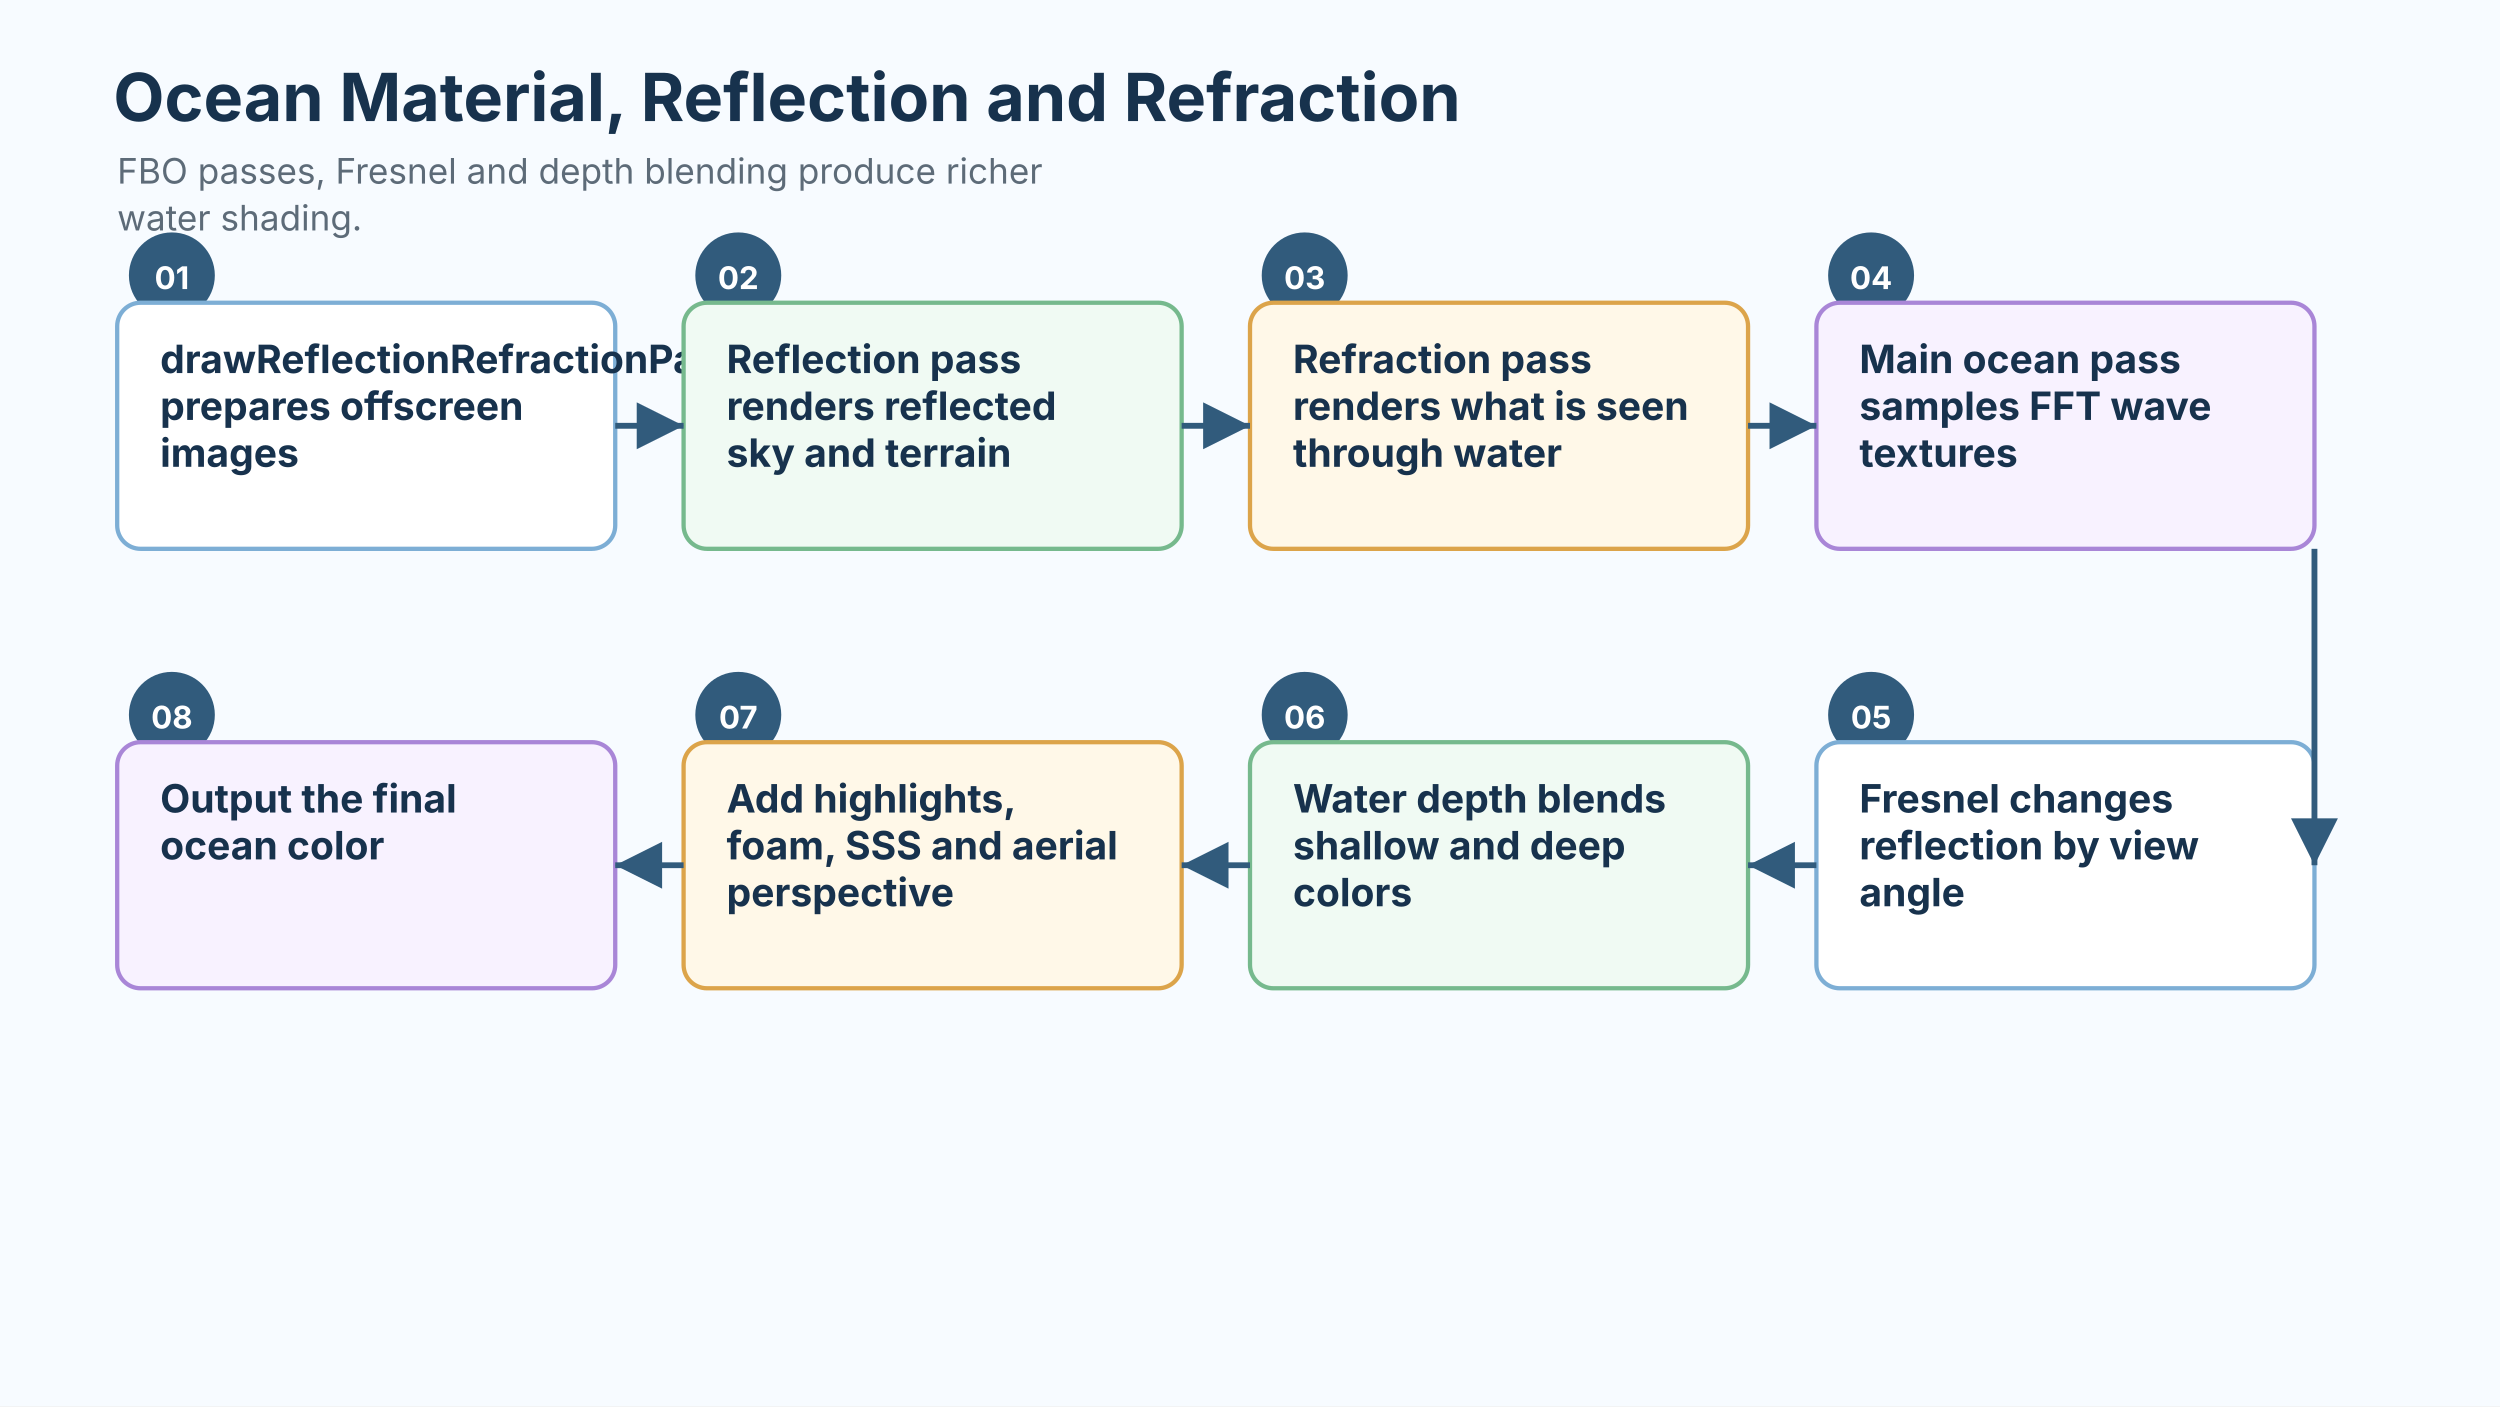
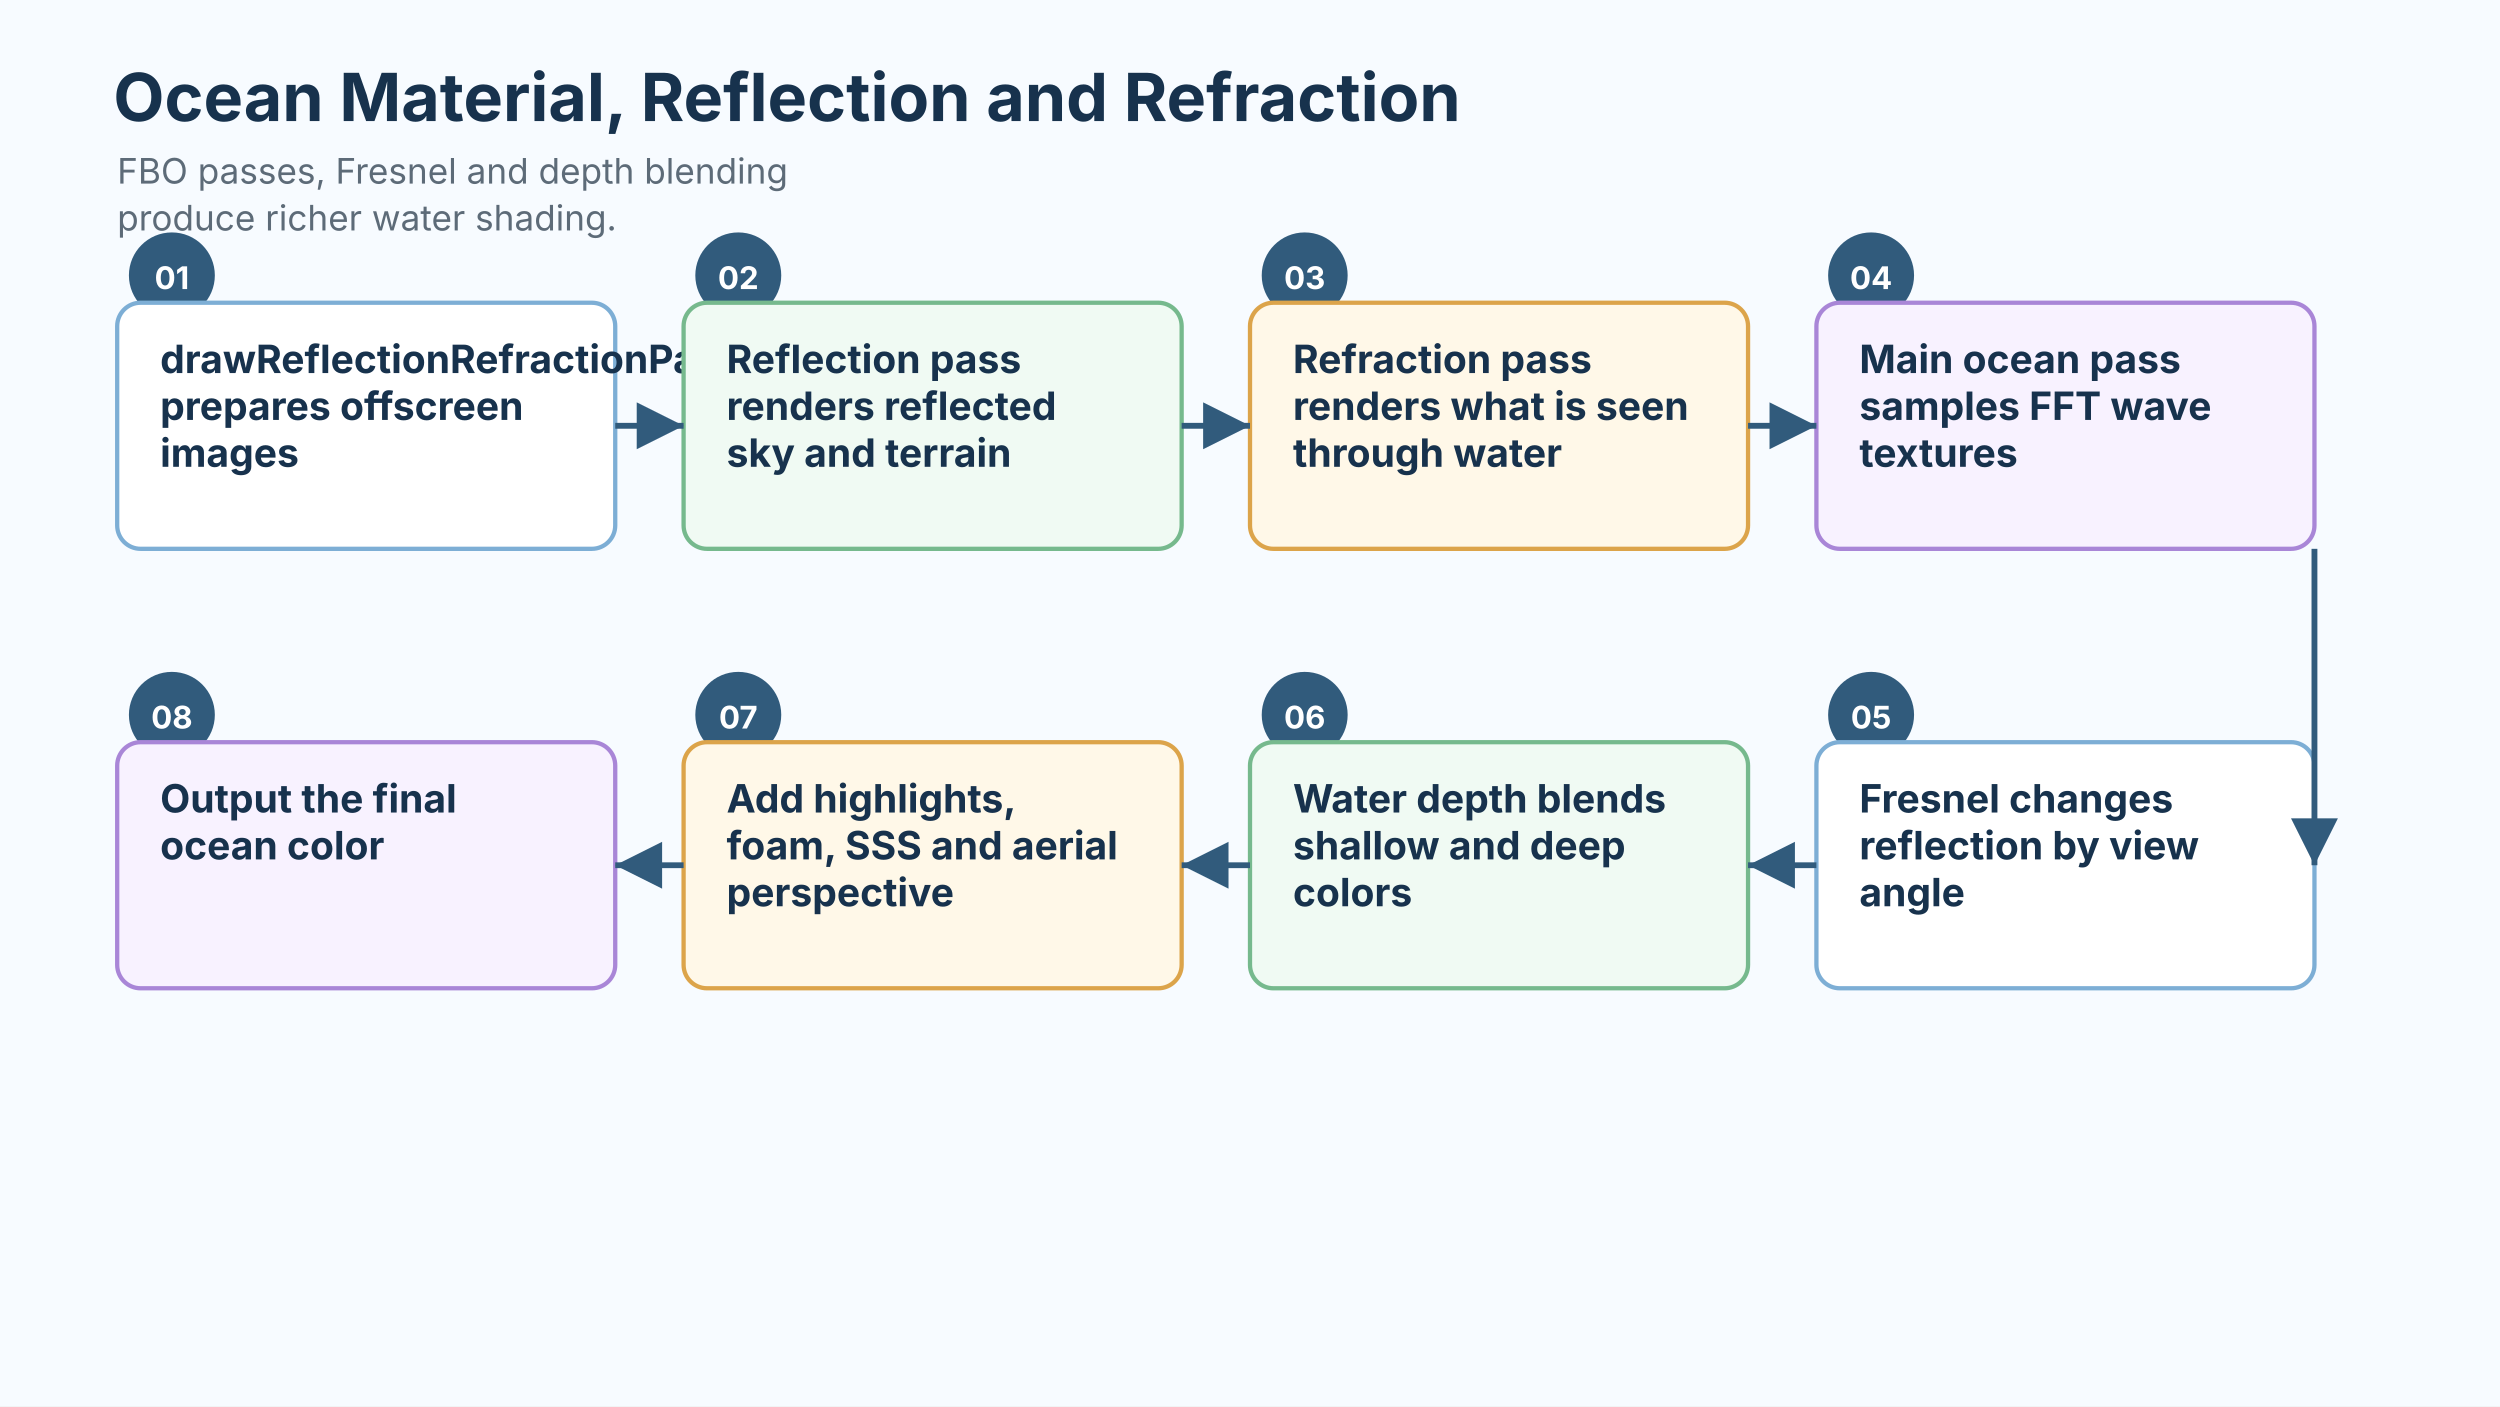
<svg xmlns="http://www.w3.org/2000/svg" width="1280" height="720" viewBox="0 0 1280 720" role="img" aria-labelledby="title desc">
  <defs>
    <marker id="arrow" markerWidth="12" markerHeight="12" refX="10" refY="6" orient="auto">
      <path d="M2,2 L10,6 L2,10 Z" fill="#315b7c" />
    </marker>
    <style>
      .bg{fill:#f7fbff}.title{font:700 34px Inter,Segoe UI,Arial,sans-serif;fill:#17324d}.sub{font:18px Inter,Segoe UI,Arial,sans-serif;fill:#5d6b78}
      .box{fill:#fff;stroke-width:2.2}.blue{stroke:#7daed5;fill:#ffffff}.green{stroke:#76b98d;fill:#f0faf3}.amber{stroke:#dca44a;fill:#fff8e8}.violet{stroke:#a986d7;fill:#f8f2ff}
      .label{font:700 20px Inter,Segoe UI,Arial,sans-serif;fill:#17324d}.small{font:16px Inter,Segoe UI,Arial,sans-serif;fill:#435464}.arrow{stroke:#315b7c;stroke-width:3;fill:none;marker-end:url(#arrow)}
      .numCircle{fill:#315b7c}.num{font:700 16px Inter,Segoe UI,Arial,sans-serif;fill:white}
    </style>
  </defs>
  <rect class="bg" width="1280" height="720" />
  <text class="title" x="58" y="62">Ocean Material, Reflection and Refraction</text>
-   <text class="sub" x="60" y="94" text-anchor="start">FBO passes, Fresnel and depth blending produce richer</text>
-   <text class="sub" x="60" y="118" text-anchor="start">water shading.</text>
+   <text class="sub" x="60" y="94" text-anchor="start">FBO passes, Fresnel and depth blending</text>
+   <text class="sub" x="60" y="118" text-anchor="start">produce richer water shading.</text>
  <circle class="numCircle" cx="88" cy="141" r="22" />
  <text class="num" x="88" y="148" text-anchor="middle">01</text>
  <rect class="box blue" x="60" y="155" width="255" height="126" rx="12" />
  <text class="label" x="82" y="191" text-anchor="start">drawReflectionRefractionPasses()</text>
  <text class="label" x="82" y="215" text-anchor="start">prepares offscreen</text>
  <text class="label" x="82" y="239" text-anchor="start">images</text>
  <circle class="numCircle" cx="378" cy="141" r="22" />
  <text class="num" x="378" y="148" text-anchor="middle">02</text>
  <rect class="box green" x="350" y="155" width="255" height="126" rx="12" />
  <text class="label" x="372" y="191" text-anchor="start">Reflection pass</text>
  <text class="label" x="372" y="215" text-anchor="start">renders reflected</text>
  <text class="label" x="372" y="239" text-anchor="start">sky and terrain</text>
  <path class="arrow" d="M315 218 C332 218, 332 218, 350 218" />
  <circle class="numCircle" cx="668" cy="141" r="22" />
  <text class="num" x="668" y="148" text-anchor="middle">03</text>
  <rect class="box amber" x="640" y="155" width="255" height="126" rx="12" />
  <text class="label" x="662" y="191" text-anchor="start">Refraction pass</text>
  <text class="label" x="662" y="215" text-anchor="start">renders what is seen</text>
  <text class="label" x="662" y="239" text-anchor="start">through water</text>
  <path class="arrow" d="M605 218 C622 218, 622 218, 640 218" />
  <circle class="numCircle" cx="958" cy="141" r="22" />
  <text class="num" x="958" y="148" text-anchor="middle">04</text>
  <rect class="box violet" x="930" y="155" width="255" height="126" rx="12" />
  <text class="label" x="952" y="191" text-anchor="start">Main ocean pass</text>
  <text class="label" x="952" y="215" text-anchor="start">samples FFT wave</text>
  <text class="label" x="952" y="239" text-anchor="start">textures</text>
  <path class="arrow" d="M895 218 C912 218, 912 218, 930 218" />
  <circle class="numCircle" cx="958" cy="366" r="22" />
  <text class="num" x="958" y="373" text-anchor="middle">05</text>
  <rect class="box blue" x="930" y="380" width="255" height="126" rx="12" />
  <text class="label" x="952" y="416" text-anchor="start">Fresnel changes</text>
  <text class="label" x="952" y="440" text-anchor="start">reflection by view</text>
  <text class="label" x="952" y="464" text-anchor="start">angle</text>
  <path class="arrow" d="M1185 281 L1185 338 L1185 338 L1185 443" />
  <circle class="numCircle" cx="668" cy="366" r="22" />
  <text class="num" x="668" y="373" text-anchor="middle">06</text>
  <rect class="box green" x="640" y="380" width="255" height="126" rx="12" />
  <text class="label" x="662" y="416" text-anchor="start">Water depth blends</text>
  <text class="label" x="662" y="440" text-anchor="start">shallow and deep</text>
  <text class="label" x="662" y="464" text-anchor="start">colors</text>
  <path class="arrow" d="M930 443 C912 443, 912 443, 895 443" />
  <circle class="numCircle" cx="378" cy="366" r="22" />
  <text class="num" x="378" y="373" text-anchor="middle">07</text>
  <rect class="box amber" x="350" y="380" width="255" height="126" rx="12" />
  <text class="label" x="372" y="416" text-anchor="start">Add highlights,</text>
  <text class="label" x="372" y="440" text-anchor="start">foam, SSS and aerial</text>
  <text class="label" x="372" y="464" text-anchor="start">perspective</text>
  <path class="arrow" d="M640 443 C622 443, 622 443, 605 443" />
  <circle class="numCircle" cx="88" cy="366" r="22" />
  <text class="num" x="88" y="373" text-anchor="middle">08</text>
  <rect class="box violet" x="60" y="380" width="255" height="126" rx="12" />
  <text class="label" x="82" y="416" text-anchor="start">Output the final</text>
  <text class="label" x="82" y="440" text-anchor="start">ocean color</text>
  <path class="arrow" d="M350 443 C332 443, 332 443, 315 443" />
</svg>
